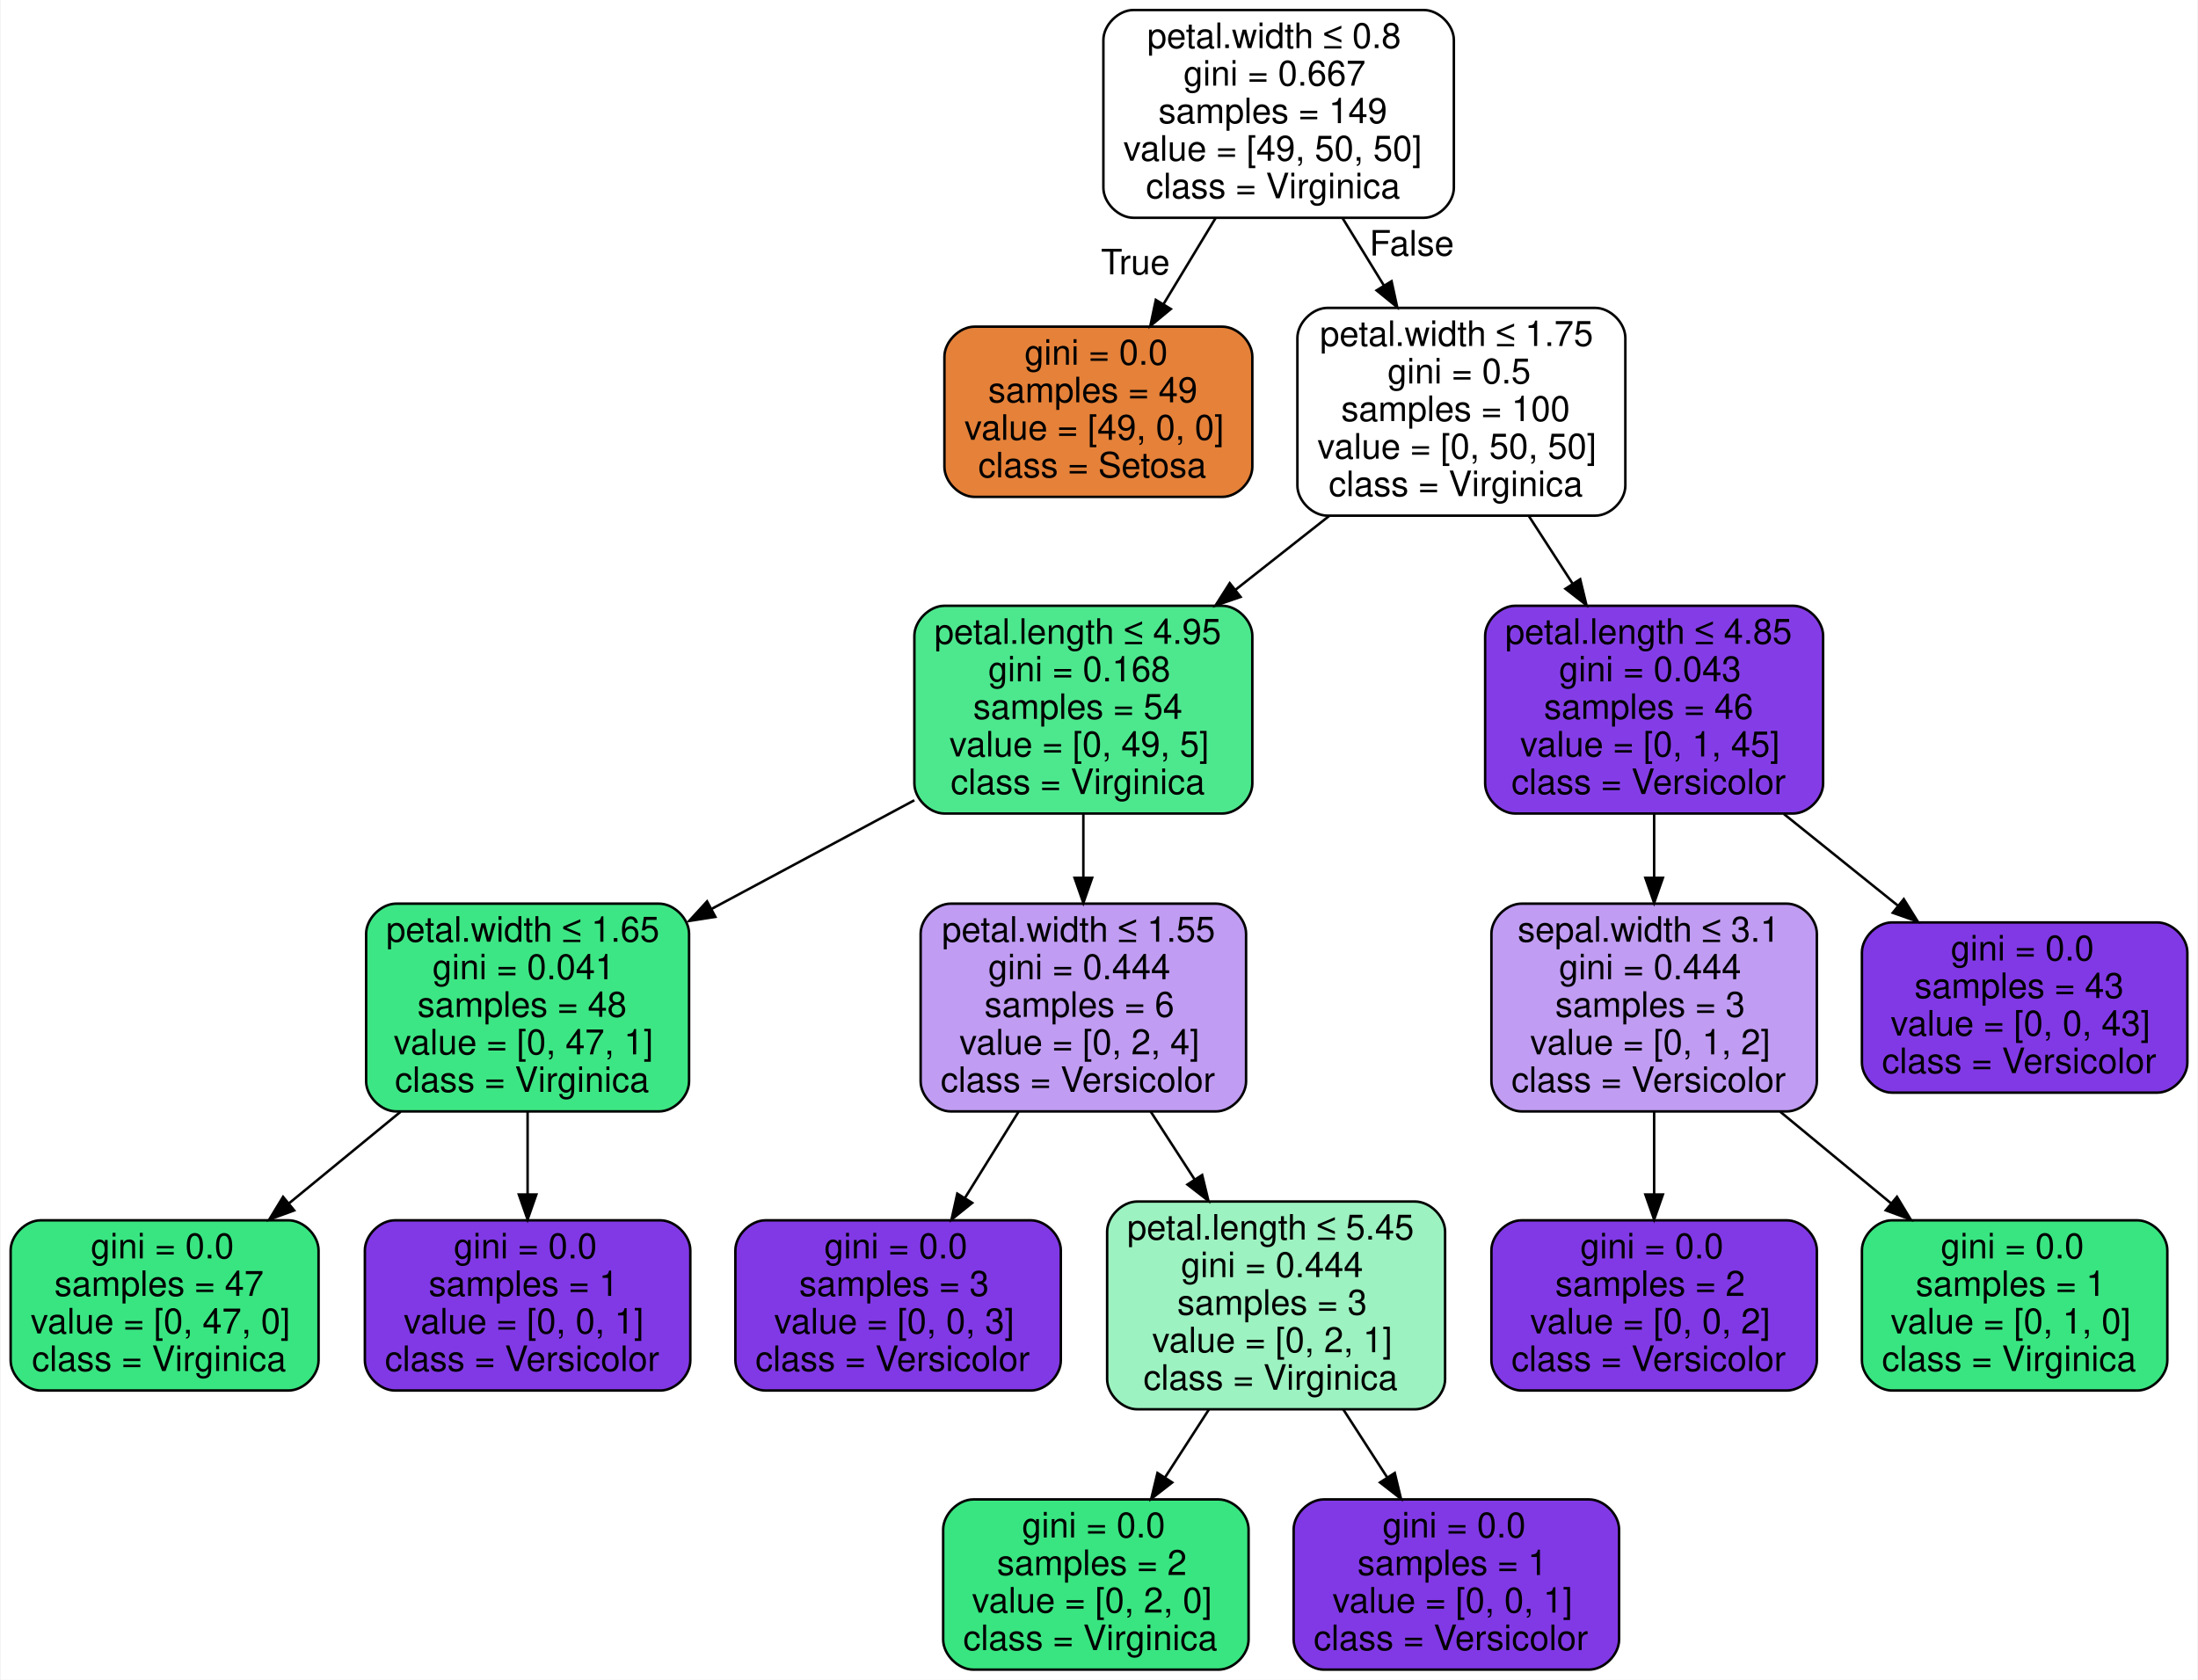
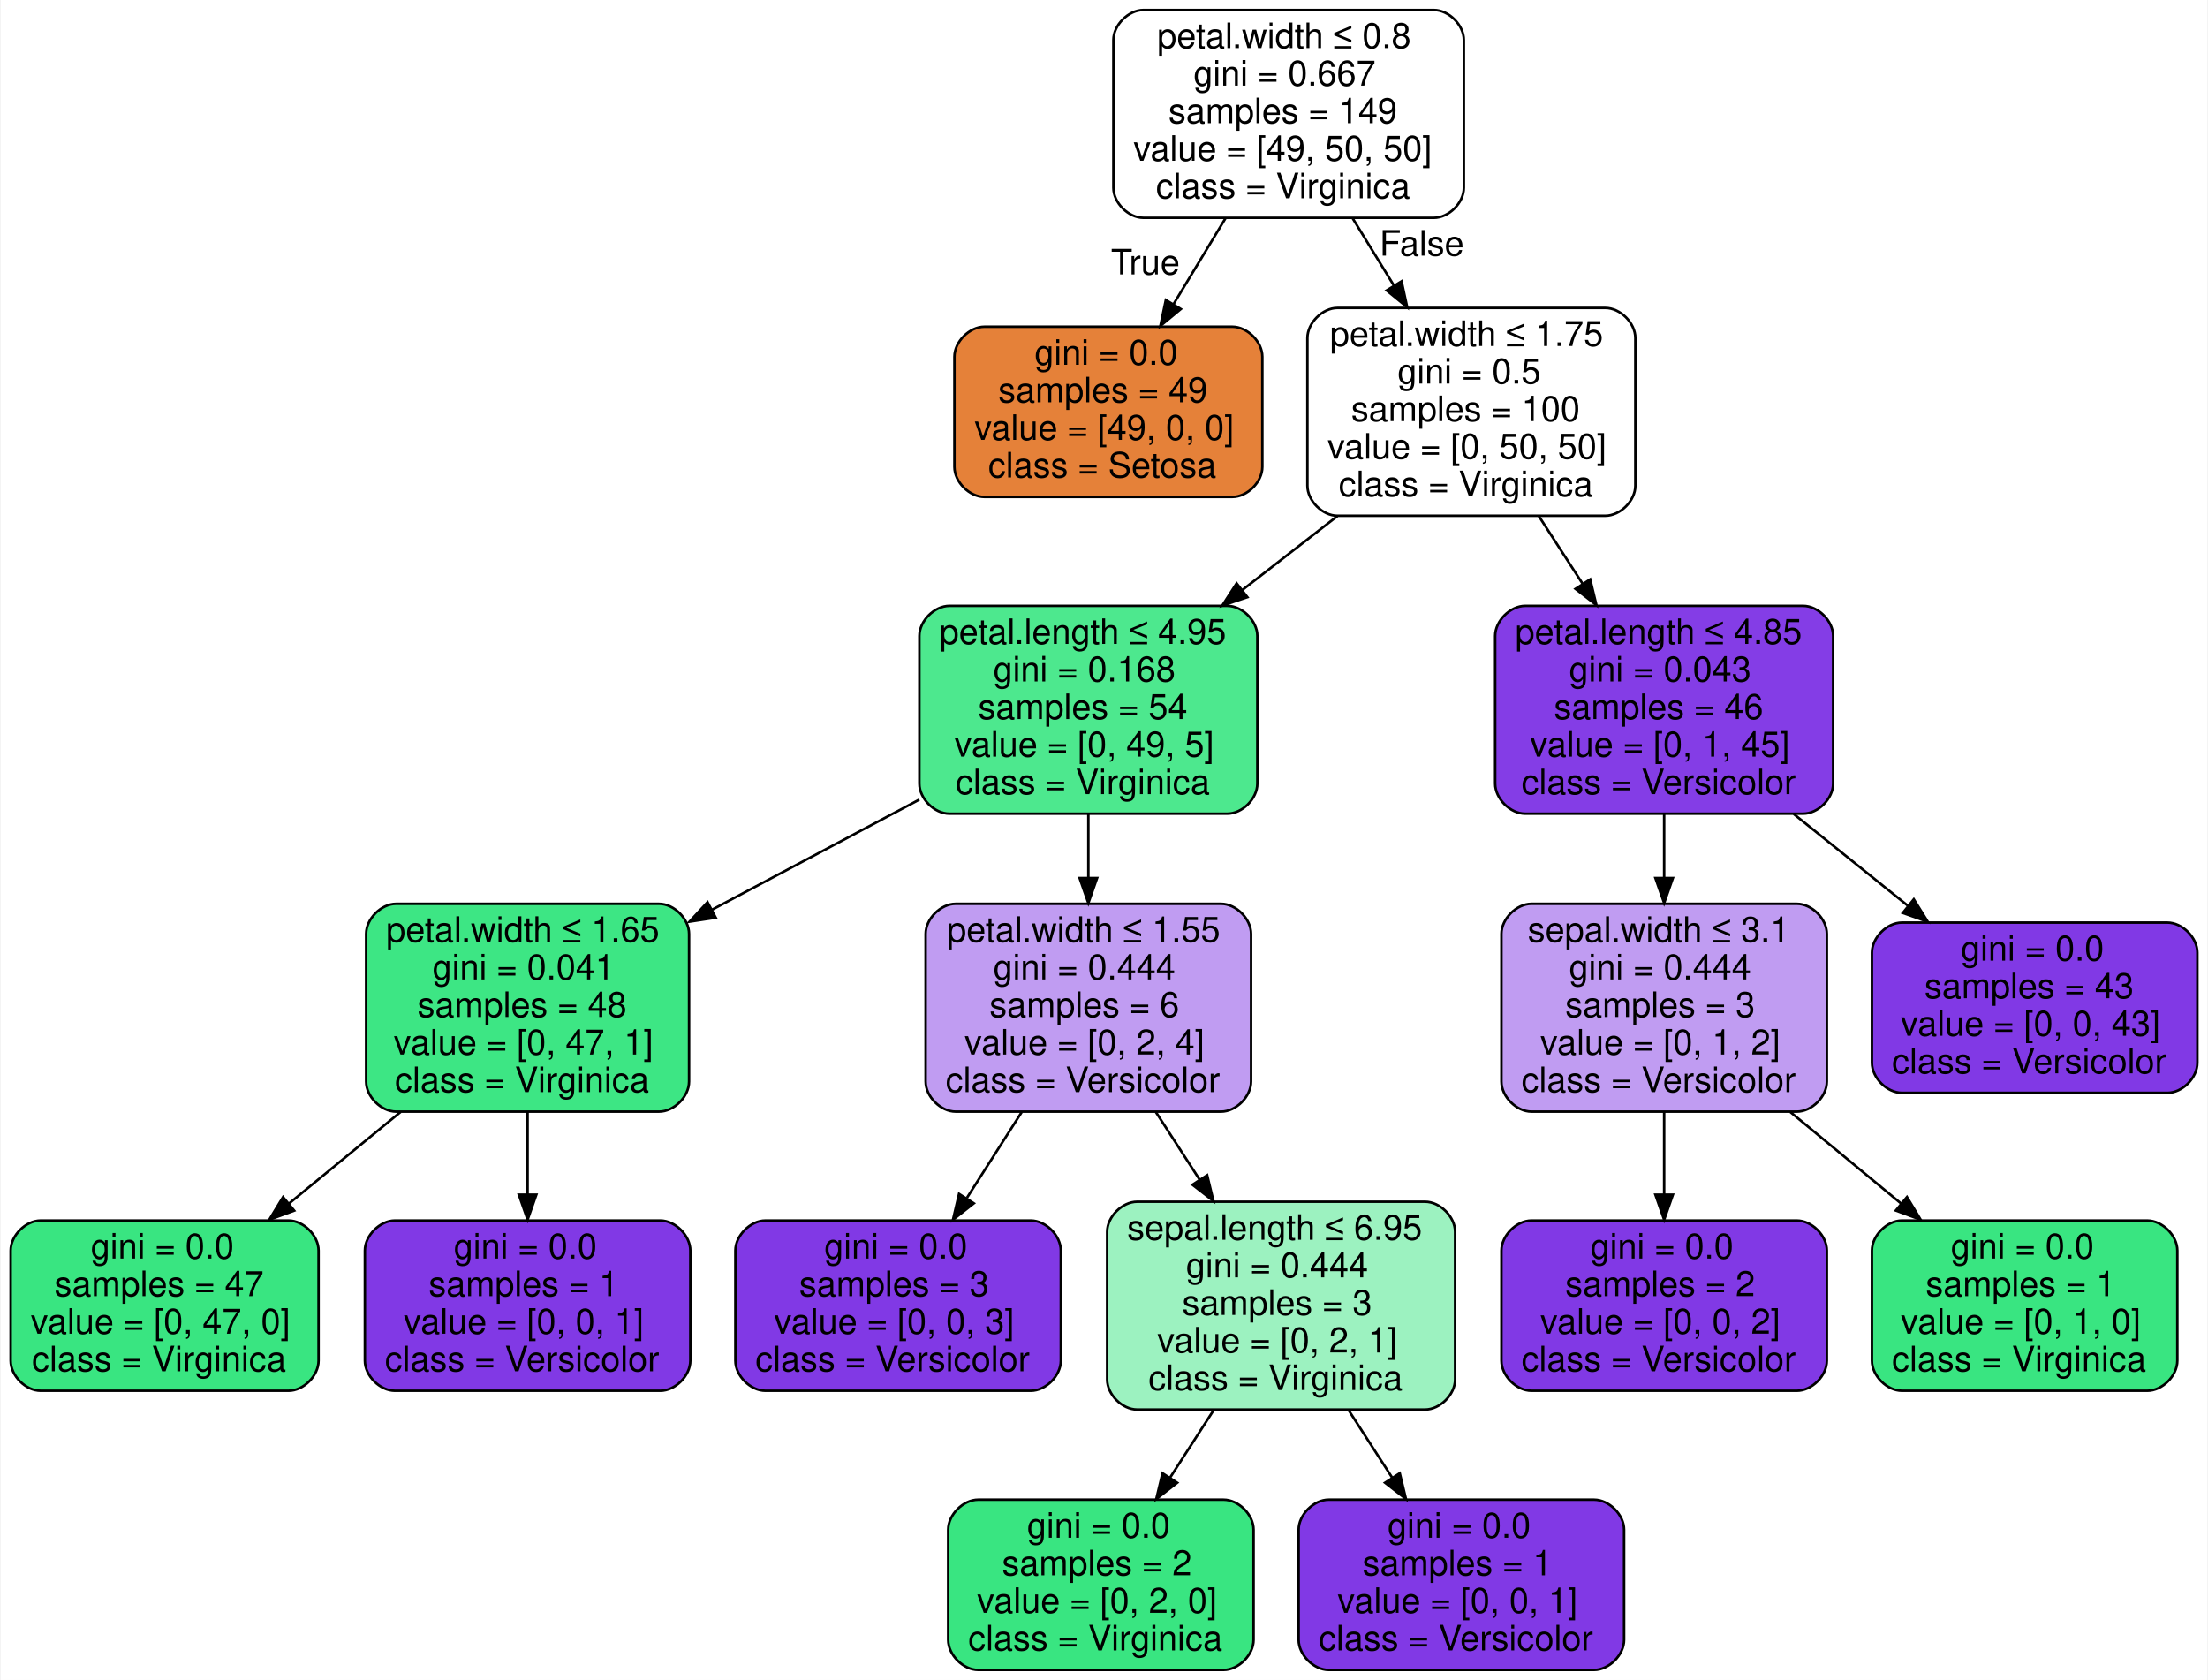
- <svg xmlns="http://www.w3.org/2000/svg" width="878pt" height="671pt" viewBox="0.00 0.00 877.50 671.00">
+ <svg xmlns="http://www.w3.org/2000/svg" width="882pt" height="671pt" viewBox="0.00 0.00 881.50 671.00">
  <g id="graph0" class="graph" transform="scale(1 1) rotate(0) translate(4 667)">
-     <polygon fill="#ffffff" stroke="transparent" points="-4,4 -4,-667 873.5,-667 873.5,4 -4,4" />
+     <polygon fill="#ffffff" stroke="transparent" points="-4,4 -4,-667 877.5,-667 877.5,4 -4,4" />
    <g id="node1" class="node">
-       <path fill="#ffffff" stroke="#000000" d="M564.5,-663C564.5,-663 448.5,-663 448.5,-663 442.5,-663 436.5,-657 436.5,-651 436.5,-651 436.5,-592 436.5,-592 436.5,-586 442.5,-580 448.5,-580 448.5,-580 564.5,-580 564.5,-580 570.5,-580 576.5,-586 576.5,-592 576.5,-592 576.5,-651 576.5,-651 576.5,-657 570.5,-663 564.5,-663" />
-       <text text-anchor="start" x="454" y="-647.8" font-family="Helvetica,sans-Serif" font-size="14.00" fill="#000000">petal.width ≤ 0.8</text>
-       <text text-anchor="start" x="468.5" y="-632.8" font-family="Helvetica,sans-Serif" font-size="14.00" fill="#000000">gini = 0.667</text>
-       <text text-anchor="start" x="458.5" y="-617.8" font-family="Helvetica,sans-Serif" font-size="14.00" fill="#000000">samples = 149</text>
-       <text text-anchor="start" x="444.5" y="-602.8" font-family="Helvetica,sans-Serif" font-size="14.00" fill="#000000">value = [49, 50, 50]</text>
-       <text text-anchor="start" x="453.5" y="-587.8" font-family="Helvetica,sans-Serif" font-size="14.00" fill="#000000">class = Virginica</text>
+       <path fill="#ffffff" stroke="#000000" d="M568.5,-663C568.5,-663 452.5,-663 452.5,-663 446.5,-663 440.5,-657 440.5,-651 440.5,-651 440.5,-592 440.5,-592 440.5,-586 446.5,-580 452.5,-580 452.5,-580 568.5,-580 568.5,-580 574.5,-580 580.5,-586 580.5,-592 580.5,-592 580.5,-651 580.5,-651 580.5,-657 574.5,-663 568.5,-663" />
+       <text text-anchor="start" x="458" y="-647.8" font-family="Helvetica,sans-Serif" font-size="14.00" fill="#000000">petal.width ≤ 0.8</text>
+       <text text-anchor="start" x="472.5" y="-632.8" font-family="Helvetica,sans-Serif" font-size="14.00" fill="#000000">gini = 0.667</text>
+       <text text-anchor="start" x="462.5" y="-617.8" font-family="Helvetica,sans-Serif" font-size="14.00" fill="#000000">samples = 149</text>
+       <text text-anchor="start" x="448.5" y="-602.8" font-family="Helvetica,sans-Serif" font-size="14.00" fill="#000000">value = [49, 50, 50]</text>
+       <text text-anchor="start" x="457.5" y="-587.8" font-family="Helvetica,sans-Serif" font-size="14.00" fill="#000000">class = Virginica</text>
    </g>
    <g id="node2" class="node">
-       <path fill="#e58139" stroke="#000000" d="M484,-536.5C484,-536.5 385,-536.5 385,-536.5 379,-536.5 373,-530.5 373,-524.5 373,-524.5 373,-480.5 373,-480.5 373,-474.5 379,-468.5 385,-468.5 385,-468.5 484,-468.5 484,-468.5 490,-468.5 496,-474.5 496,-480.5 496,-480.5 496,-524.5 496,-524.5 496,-530.5 490,-536.5 484,-536.5" />
-       <text text-anchor="start" x="405" y="-521.3" font-family="Helvetica,sans-Serif" font-size="14.00" fill="#000000">gini = 0.0</text>
-       <text text-anchor="start" x="390.5" y="-506.3" font-family="Helvetica,sans-Serif" font-size="14.00" fill="#000000">samples = 49</text>
-       <text text-anchor="start" x="381" y="-491.3" font-family="Helvetica,sans-Serif" font-size="14.00" fill="#000000">value = [49, 0, 0]</text>
-       <text text-anchor="start" x="386.5" y="-476.3" font-family="Helvetica,sans-Serif" font-size="14.00" fill="#000000">class = Setosa</text>
+       <path fill="#e58139" stroke="#000000" d="M488,-536.5C488,-536.5 389,-536.5 389,-536.5 383,-536.5 377,-530.5 377,-524.5 377,-524.5 377,-480.5 377,-480.5 377,-474.5 383,-468.5 389,-468.5 389,-468.5 488,-468.5 488,-468.5 494,-468.5 500,-474.5 500,-480.5 500,-480.5 500,-524.5 500,-524.5 500,-530.5 494,-536.5 488,-536.5" />
+       <text text-anchor="start" x="409" y="-521.3" font-family="Helvetica,sans-Serif" font-size="14.00" fill="#000000">gini = 0.0</text>
+       <text text-anchor="start" x="394.5" y="-506.3" font-family="Helvetica,sans-Serif" font-size="14.00" fill="#000000">samples = 49</text>
+       <text text-anchor="start" x="385" y="-491.3" font-family="Helvetica,sans-Serif" font-size="14.00" fill="#000000">value = [49, 0, 0]</text>
+       <text text-anchor="start" x="390.5" y="-476.3" font-family="Helvetica,sans-Serif" font-size="14.00" fill="#000000">class = Setosa</text>
    </g>
    <g id="edge1" class="edge">
-       <path fill="none" stroke="#000000" d="M481.318,-579.88C474.598,-568.774 467.324,-556.751 460.559,-545.569" />
-       <polygon fill="#000000" stroke="#000000" points="463.433,-543.559 455.262,-536.815 457.444,-547.183 463.433,-543.559" />
-       <text text-anchor="middle" x="449.288" y="-557.391" font-family="Helvetica,sans-Serif" font-size="14.00" fill="#000000">True</text>
+       <path fill="none" stroke="#000000" d="M485.318,-579.88C478.598,-568.774 471.324,-556.751 464.559,-545.569" />
+       <polygon fill="#000000" stroke="#000000" points="467.433,-543.559 459.262,-536.815 461.444,-547.183 467.433,-543.559" />
+       <text text-anchor="middle" x="453.288" y="-557.391" font-family="Helvetica,sans-Serif" font-size="14.00" fill="#000000">True</text>
    </g>
    <g id="node3" class="node">
-       <path fill="#ffffff" stroke="#000000" d="M633,-544C633,-544 526,-544 526,-544 520,-544 514,-538 514,-532 514,-532 514,-473 514,-473 514,-467 520,-461 526,-461 526,-461 633,-461 633,-461 639,-461 645,-467 645,-473 645,-473 645,-532 645,-532 645,-538 639,-544 633,-544" />
-       <text text-anchor="start" x="523" y="-528.8" font-family="Helvetica,sans-Serif" font-size="14.00" fill="#000000">petal.width ≤ 1.75</text>
-       <text text-anchor="start" x="550" y="-513.8" font-family="Helvetica,sans-Serif" font-size="14.00" fill="#000000">gini = 0.5</text>
-       <text text-anchor="start" x="531.5" y="-498.8" font-family="Helvetica,sans-Serif" font-size="14.00" fill="#000000">samples = 100</text>
-       <text text-anchor="start" x="522" y="-483.8" font-family="Helvetica,sans-Serif" font-size="14.00" fill="#000000">value = [0, 50, 50]</text>
-       <text text-anchor="start" x="526.5" y="-468.8" font-family="Helvetica,sans-Serif" font-size="14.00" fill="#000000">class = Virginica</text>
+       <path fill="#ffffff" stroke="#000000" d="M637,-544C637,-544 530,-544 530,-544 524,-544 518,-538 518,-532 518,-532 518,-473 518,-473 518,-467 524,-461 530,-461 530,-461 637,-461 637,-461 643,-461 649,-467 649,-473 649,-473 649,-532 649,-532 649,-538 643,-544 637,-544" />
+       <text text-anchor="start" x="527" y="-528.8" font-family="Helvetica,sans-Serif" font-size="14.00" fill="#000000">petal.width ≤ 1.75</text>
+       <text text-anchor="start" x="554" y="-513.8" font-family="Helvetica,sans-Serif" font-size="14.00" fill="#000000">gini = 0.5</text>
+       <text text-anchor="start" x="535.5" y="-498.8" font-family="Helvetica,sans-Serif" font-size="14.00" fill="#000000">samples = 100</text>
+       <text text-anchor="start" x="526" y="-483.8" font-family="Helvetica,sans-Serif" font-size="14.00" fill="#000000">value = [0, 50, 50]</text>
+       <text text-anchor="start" x="530.5" y="-468.8" font-family="Helvetica,sans-Serif" font-size="14.00" fill="#000000">class = Virginica</text>
    </g>
    <g id="edge2" class="edge">
-       <path fill="none" stroke="#000000" d="M532.032,-579.88C537.391,-571.143 543.098,-561.84 548.628,-552.825" />
-       <polygon fill="#000000" stroke="#000000" points="551.614,-554.652 553.859,-544.298 545.647,-550.992 551.614,-554.652" />
-       <text text-anchor="middle" x="559.684" y="-564.91" font-family="Helvetica,sans-Serif" font-size="14.00" fill="#000000">False</text>
+       <path fill="none" stroke="#000000" d="M536.032,-579.88C541.391,-571.143 547.098,-561.84 552.628,-552.825" />
+       <polygon fill="#000000" stroke="#000000" points="555.614,-554.652 557.859,-544.298 549.647,-550.992 555.614,-554.652" />
+       <text text-anchor="middle" x="563.684" y="-564.91" font-family="Helvetica,sans-Serif" font-size="14.00" fill="#000000">False</text>
    </g>
    <g id="node4" class="node">
-       <path fill="#4de88e" stroke="#000000" d="M484,-425C484,-425 373,-425 373,-425 367,-425 361,-419 361,-413 361,-413 361,-354 361,-354 361,-348 367,-342 373,-342 373,-342 484,-342 484,-342 490,-342 496,-348 496,-354 496,-354 496,-413 496,-413 496,-419 490,-425 484,-425" />
-       <text text-anchor="start" x="369" y="-409.8" font-family="Helvetica,sans-Serif" font-size="14.00" fill="#000000">petal.length ≤ 4.95</text>
-       <text text-anchor="start" x="390.5" y="-394.8" font-family="Helvetica,sans-Serif" font-size="14.00" fill="#000000">gini = 0.168</text>
-       <text text-anchor="start" x="384.5" y="-379.8" font-family="Helvetica,sans-Serif" font-size="14.00" fill="#000000">samples = 54</text>
-       <text text-anchor="start" x="375" y="-364.8" font-family="Helvetica,sans-Serif" font-size="14.00" fill="#000000">value = [0, 49, 5]</text>
-       <text text-anchor="start" x="375.5" y="-349.8" font-family="Helvetica,sans-Serif" font-size="14.00" fill="#000000">class = Virginica</text>
+       <path fill="#4de88e" stroke="#000000" d="M486,-425C486,-425 375,-425 375,-425 369,-425 363,-419 363,-413 363,-413 363,-354 363,-354 363,-348 369,-342 375,-342 375,-342 486,-342 486,-342 492,-342 498,-348 498,-354 498,-354 498,-413 498,-413 498,-419 492,-425 486,-425" />
+       <text text-anchor="start" x="371" y="-409.8" font-family="Helvetica,sans-Serif" font-size="14.00" fill="#000000">petal.length ≤ 4.95</text>
+       <text text-anchor="start" x="392.5" y="-394.8" font-family="Helvetica,sans-Serif" font-size="14.00" fill="#000000">gini = 0.168</text>
+       <text text-anchor="start" x="386.5" y="-379.8" font-family="Helvetica,sans-Serif" font-size="14.00" fill="#000000">samples = 54</text>
+       <text text-anchor="start" x="377" y="-364.8" font-family="Helvetica,sans-Serif" font-size="14.00" fill="#000000">value = [0, 49, 5]</text>
+       <text text-anchor="start" x="377.5" y="-349.8" font-family="Helvetica,sans-Serif" font-size="14.00" fill="#000000">class = Virginica</text>
    </g>
    <g id="edge3" class="edge">
-       <path fill="none" stroke="#000000" d="M526.688,-460.88C514.618,-451.368 501.696,-441.184 489.321,-431.432" />
-       <polygon fill="#000000" stroke="#000000" points="491.303,-428.538 481.283,-425.097 486.97,-434.036 491.303,-428.538" />
+       <path fill="none" stroke="#000000" d="M529.988,-460.88C517.759,-451.368 504.666,-441.184 492.127,-431.432" />
+       <polygon fill="#000000" stroke="#000000" points="494.024,-428.474 483.982,-425.097 489.726,-433.999 494.024,-428.474" />
    </g>
    <g id="node13" class="node">
-       <path fill="#843de6" stroke="#000000" d="M712,-425C712,-425 601,-425 601,-425 595,-425 589,-419 589,-413 589,-413 589,-354 589,-354 589,-348 595,-342 601,-342 601,-342 712,-342 712,-342 718,-342 724,-348 724,-354 724,-354 724,-413 724,-413 724,-419 718,-425 712,-425" />
-       <text text-anchor="start" x="597" y="-409.8" font-family="Helvetica,sans-Serif" font-size="14.00" fill="#000000">petal.length ≤ 4.85</text>
-       <text text-anchor="start" x="618.5" y="-394.8" font-family="Helvetica,sans-Serif" font-size="14.00" fill="#000000">gini = 0.043</text>
-       <text text-anchor="start" x="612.5" y="-379.8" font-family="Helvetica,sans-Serif" font-size="14.00" fill="#000000">samples = 46</text>
-       <text text-anchor="start" x="603" y="-364.8" font-family="Helvetica,sans-Serif" font-size="14.00" fill="#000000">value = [0, 1, 45]</text>
-       <text text-anchor="start" x="599.5" y="-349.8" font-family="Helvetica,sans-Serif" font-size="14.00" fill="#000000">class = Versicolor</text>
+       <path fill="#843de6" stroke="#000000" d="M716,-425C716,-425 605,-425 605,-425 599,-425 593,-419 593,-413 593,-413 593,-354 593,-354 593,-348 599,-342 605,-342 605,-342 716,-342 716,-342 722,-342 728,-348 728,-354 728,-354 728,-413 728,-413 728,-419 722,-425 716,-425" />
+       <text text-anchor="start" x="601" y="-409.8" font-family="Helvetica,sans-Serif" font-size="14.00" fill="#000000">petal.length ≤ 4.85</text>
+       <text text-anchor="start" x="622.5" y="-394.8" font-family="Helvetica,sans-Serif" font-size="14.00" fill="#000000">gini = 0.043</text>
+       <text text-anchor="start" x="616.5" y="-379.8" font-family="Helvetica,sans-Serif" font-size="14.00" fill="#000000">samples = 46</text>
+       <text text-anchor="start" x="607" y="-364.8" font-family="Helvetica,sans-Serif" font-size="14.00" fill="#000000">value = [0, 1, 45]</text>
+       <text text-anchor="start" x="603.5" y="-349.8" font-family="Helvetica,sans-Serif" font-size="14.00" fill="#000000">class = Versicolor</text>
    </g>
    <g id="edge12" class="edge">
-       <path fill="none" stroke="#000000" d="M606.431,-460.88C612.084,-452.143 618.103,-442.84 623.937,-433.825" />
-       <polygon fill="#000000" stroke="#000000" points="626.96,-435.595 629.454,-425.298 621.083,-431.792 626.96,-435.595" />
+       <path fill="none" stroke="#000000" d="M610.431,-460.88C616.084,-452.143 622.103,-442.84 627.937,-433.825" />
+       <polygon fill="#000000" stroke="#000000" points="630.96,-435.595 633.454,-425.298 625.083,-431.792 630.96,-435.595" />
    </g>
    <g id="node5" class="node">
      <path fill="#3de684" stroke="#000000" d="M259,-306C259,-306 154,-306 154,-306 148,-306 142,-300 142,-294 142,-294 142,-235 142,-235 142,-229 148,-223 154,-223 154,-223 259,-223 259,-223 265,-223 271,-229 271,-235 271,-235 271,-294 271,-294 271,-300 265,-306 259,-306" />
      <text text-anchor="start" x="150" y="-290.8" font-family="Helvetica,sans-Serif" font-size="14.00" fill="#000000">petal.width ≤ 1.65</text>
      <text text-anchor="start" x="168.5" y="-275.8" font-family="Helvetica,sans-Serif" font-size="14.00" fill="#000000">gini = 0.041</text>
      <text text-anchor="start" x="162.5" y="-260.8" font-family="Helvetica,sans-Serif" font-size="14.00" fill="#000000">samples = 48</text>
      <text text-anchor="start" x="153" y="-245.8" font-family="Helvetica,sans-Serif" font-size="14.00" fill="#000000">value = [0, 47, 1]</text>
      <text text-anchor="start" x="153.5" y="-230.8" font-family="Helvetica,sans-Serif" font-size="14.00" fill="#000000">class = Virginica</text>
    </g>
    <g id="edge4" class="edge">
-       <path fill="none" stroke="#000000" d="M360.988,-347.311C335.428,-333.61 306.212,-317.949 280.117,-303.962" />
-       <polygon fill="#000000" stroke="#000000" points="281.496,-300.729 271.029,-299.09 278.188,-306.899 281.496,-300.729" />
+       <path fill="none" stroke="#000000" d="M362.989,-347.635C336.833,-333.739 306.811,-317.79 280.103,-303.602" />
+       <polygon fill="#000000" stroke="#000000" points="281.656,-300.464 271.183,-298.863 278.372,-306.646 281.656,-300.464" />
    </g>
    <g id="node8" class="node">
-       <path fill="#c09cf2" stroke="#000000" d="M481.5,-306C481.5,-306 375.5,-306 375.5,-306 369.5,-306 363.5,-300 363.5,-294 363.5,-294 363.5,-235 363.5,-235 363.5,-229 369.5,-223 375.5,-223 375.5,-223 481.5,-223 481.5,-223 487.5,-223 493.5,-229 493.5,-235 493.5,-235 493.5,-294 493.5,-294 493.5,-300 487.5,-306 481.5,-306" />
-       <text text-anchor="start" x="372" y="-290.8" font-family="Helvetica,sans-Serif" font-size="14.00" fill="#000000">petal.width ≤ 1.55</text>
-       <text text-anchor="start" x="390.5" y="-275.8" font-family="Helvetica,sans-Serif" font-size="14.00" fill="#000000">gini = 0.444</text>
-       <text text-anchor="start" x="389" y="-260.8" font-family="Helvetica,sans-Serif" font-size="14.00" fill="#000000">samples = 6</text>
-       <text text-anchor="start" x="379" y="-245.8" font-family="Helvetica,sans-Serif" font-size="14.00" fill="#000000">value = [0, 2, 4]</text>
-       <text text-anchor="start" x="371.5" y="-230.8" font-family="Helvetica,sans-Serif" font-size="14.00" fill="#000000">class = Versicolor</text>
+       <path fill="#c09cf2" stroke="#000000" d="M483.5,-306C483.5,-306 377.5,-306 377.5,-306 371.5,-306 365.5,-300 365.5,-294 365.5,-294 365.5,-235 365.5,-235 365.5,-229 371.5,-223 377.5,-223 377.5,-223 483.5,-223 483.5,-223 489.5,-223 495.5,-229 495.5,-235 495.5,-235 495.5,-294 495.5,-294 495.5,-300 489.5,-306 483.5,-306" />
+       <text text-anchor="start" x="374" y="-290.8" font-family="Helvetica,sans-Serif" font-size="14.00" fill="#000000">petal.width ≤ 1.55</text>
+       <text text-anchor="start" x="392.5" y="-275.8" font-family="Helvetica,sans-Serif" font-size="14.00" fill="#000000">gini = 0.444</text>
+       <text text-anchor="start" x="391" y="-260.8" font-family="Helvetica,sans-Serif" font-size="14.00" fill="#000000">samples = 6</text>
+       <text text-anchor="start" x="381" y="-245.8" font-family="Helvetica,sans-Serif" font-size="14.00" fill="#000000">value = [0, 2, 4]</text>
+       <text text-anchor="start" x="373.5" y="-230.8" font-family="Helvetica,sans-Serif" font-size="14.00" fill="#000000">class = Versicolor</text>
    </g>
    <g id="edge7" class="edge">
-       <path fill="none" stroke="#000000" d="M428.5,-341.88C428.5,-333.684 428.5,-324.989 428.5,-316.501" />
-       <polygon fill="#000000" stroke="#000000" points="432,-316.298 428.5,-306.298 425,-316.298 432,-316.298" />
+       <path fill="none" stroke="#000000" d="M430.5,-341.88C430.5,-333.684 430.5,-324.989 430.5,-316.501" />
+       <polygon fill="#000000" stroke="#000000" points="434,-316.298 430.5,-306.298 427,-316.298 434,-316.298" />
    </g>
    <g id="node6" class="node">
      <path fill="#39e581" stroke="#000000" d="M111,-179.5C111,-179.5 12,-179.5 12,-179.5 6,-179.5 0,-173.5 0,-167.5 0,-167.5 0,-123.5 0,-123.5 0,-117.5 6,-111.5 12,-111.5 12,-111.5 111,-111.5 111,-111.5 117,-111.5 123,-117.5 123,-123.5 123,-123.5 123,-167.5 123,-167.5 123,-173.5 117,-179.5 111,-179.5" />
      <text text-anchor="start" x="32" y="-164.3" font-family="Helvetica,sans-Serif" font-size="14.00" fill="#000000">gini = 0.0</text>
      <text text-anchor="start" x="17.5" y="-149.3" font-family="Helvetica,sans-Serif" font-size="14.00" fill="#000000">samples = 47</text>
      <text text-anchor="start" x="8" y="-134.3" font-family="Helvetica,sans-Serif" font-size="14.00" fill="#000000">value = [0, 47, 0]</text>
      <text text-anchor="start" x="8.5" y="-119.3" font-family="Helvetica,sans-Serif" font-size="14.00" fill="#000000">class = Virginica</text>
    </g>
    <g id="edge5" class="edge">
      <path fill="none" stroke="#000000" d="M155.786,-222.88C141.316,-211.004 125.569,-198.08 111.162,-186.257" />
      <polygon fill="#000000" stroke="#000000" points="113.263,-183.453 103.312,-179.815 108.822,-188.864 113.263,-183.453" />
    </g>
    <g id="node7" class="node">
      <path fill="#8139e5" stroke="#000000" d="M259.5,-179.5C259.5,-179.5 153.5,-179.5 153.5,-179.5 147.5,-179.5 141.5,-173.5 141.5,-167.5 141.5,-167.5 141.5,-123.5 141.5,-123.5 141.5,-117.5 147.5,-111.5 153.5,-111.5 153.5,-111.5 259.5,-111.5 259.5,-111.5 265.5,-111.5 271.5,-117.5 271.5,-123.5 271.5,-123.5 271.5,-167.5 271.5,-167.5 271.5,-173.5 265.5,-179.5 259.5,-179.5" />
      <text text-anchor="start" x="177" y="-164.3" font-family="Helvetica,sans-Serif" font-size="14.00" fill="#000000">gini = 0.0</text>
      <text text-anchor="start" x="167" y="-149.3" font-family="Helvetica,sans-Serif" font-size="14.00" fill="#000000">samples = 1</text>
      <text text-anchor="start" x="157" y="-134.3" font-family="Helvetica,sans-Serif" font-size="14.00" fill="#000000">value = [0, 0, 1]</text>
      <text text-anchor="start" x="149.5" y="-119.3" font-family="Helvetica,sans-Serif" font-size="14.00" fill="#000000">class = Versicolor</text>
    </g>
    <g id="edge6" class="edge">
      <path fill="none" stroke="#000000" d="M206.5,-222.88C206.5,-212.213 206.5,-200.702 206.5,-189.901" />
      <polygon fill="#000000" stroke="#000000" points="210,-189.815 206.5,-179.815 203,-189.815 210,-189.815" />
    </g>
    <g id="node9" class="node">
      <path fill="#8139e5" stroke="#000000" d="M407.5,-179.5C407.5,-179.5 301.5,-179.5 301.5,-179.5 295.5,-179.5 289.5,-173.5 289.5,-167.5 289.5,-167.5 289.5,-123.5 289.5,-123.5 289.5,-117.5 295.5,-111.5 301.5,-111.5 301.5,-111.5 407.5,-111.5 407.5,-111.5 413.5,-111.5 419.5,-117.5 419.5,-123.5 419.5,-123.5 419.5,-167.5 419.5,-167.5 419.5,-173.5 413.5,-179.5 407.5,-179.5" />
      <text text-anchor="start" x="325" y="-164.3" font-family="Helvetica,sans-Serif" font-size="14.00" fill="#000000">gini = 0.0</text>
      <text text-anchor="start" x="315" y="-149.3" font-family="Helvetica,sans-Serif" font-size="14.00" fill="#000000">samples = 3</text>
      <text text-anchor="start" x="305" y="-134.3" font-family="Helvetica,sans-Serif" font-size="14.00" fill="#000000">value = [0, 0, 3]</text>
      <text text-anchor="start" x="297.5" y="-119.3" font-family="Helvetica,sans-Serif" font-size="14.00" fill="#000000">class = Versicolor</text>
    </g>
    <g id="edge8" class="edge">
-       <path fill="none" stroke="#000000" d="M402.618,-222.88C395.712,-211.774 388.236,-199.751 381.283,-188.569" />
-       <polygon fill="#000000" stroke="#000000" points="384.092,-186.459 375.839,-179.815 378.147,-190.155 384.092,-186.459" />
+       <path fill="none" stroke="#000000" d="M403.919,-222.88C396.826,-211.774 389.148,-199.751 382.006,-188.569" />
+       <polygon fill="#000000" stroke="#000000" points="384.748,-186.359 376.415,-179.815 378.848,-190.127 384.748,-186.359" />
    </g>
    <g id="node10" class="node">
-       <path fill="#9cf2c0" stroke="#000000" d="M561,-187C561,-187 450,-187 450,-187 444,-187 438,-181 438,-175 438,-175 438,-116 438,-116 438,-110 444,-104 450,-104 450,-104 561,-104 561,-104 567,-104 573,-110 573,-116 573,-116 573,-175 573,-175 573,-181 567,-187 561,-187" />
-       <text text-anchor="start" x="446" y="-171.8" font-family="Helvetica,sans-Serif" font-size="14.00" fill="#000000">petal.length ≤ 5.45</text>
-       <text text-anchor="start" x="467.5" y="-156.8" font-family="Helvetica,sans-Serif" font-size="14.00" fill="#000000">gini = 0.444</text>
-       <text text-anchor="start" x="466" y="-141.8" font-family="Helvetica,sans-Serif" font-size="14.00" fill="#000000">samples = 3</text>
-       <text text-anchor="start" x="456" y="-126.8" font-family="Helvetica,sans-Serif" font-size="14.00" fill="#000000">value = [0, 2, 1]</text>
-       <text text-anchor="start" x="452.5" y="-111.8" font-family="Helvetica,sans-Serif" font-size="14.00" fill="#000000">class = Virginica</text>
+       <path fill="#9cf2c0" stroke="#000000" d="M565,-187C565,-187 450,-187 450,-187 444,-187 438,-181 438,-175 438,-175 438,-116 438,-116 438,-110 444,-104 450,-104 450,-104 565,-104 565,-104 571,-104 577,-110 577,-116 577,-116 577,-175 577,-175 577,-181 571,-187 565,-187" />
+       <text text-anchor="start" x="446" y="-171.8" font-family="Helvetica,sans-Serif" font-size="14.00" fill="#000000">sepal.length ≤ 6.95</text>
+       <text text-anchor="start" x="469.5" y="-156.8" font-family="Helvetica,sans-Serif" font-size="14.00" fill="#000000">gini = 0.444</text>
+       <text text-anchor="start" x="468" y="-141.8" font-family="Helvetica,sans-Serif" font-size="14.00" fill="#000000">samples = 3</text>
+       <text text-anchor="start" x="458" y="-126.8" font-family="Helvetica,sans-Serif" font-size="14.00" fill="#000000">value = [0, 2, 1]</text>
+       <text text-anchor="start" x="454.5" y="-111.8" font-family="Helvetica,sans-Serif" font-size="14.00" fill="#000000">class = Virginica</text>
    </g>
    <g id="edge9" class="edge">
-       <path fill="none" stroke="#000000" d="M455.431,-222.88C461.084,-214.143 467.103,-204.84 472.937,-195.825" />
-       <polygon fill="#000000" stroke="#000000" points="475.96,-197.595 478.454,-187.298 470.083,-193.792 475.96,-197.595" />
+       <path fill="none" stroke="#000000" d="M457.431,-222.88C463.084,-214.143 469.103,-204.84 474.937,-195.825" />
+       <polygon fill="#000000" stroke="#000000" points="477.96,-197.595 480.454,-187.298 472.083,-193.792 477.96,-197.595" />
    </g>
    <g id="node11" class="node">
-       <path fill="#39e581" stroke="#000000" d="M482.5,-68C482.5,-68 384.5,-68 384.5,-68 378.5,-68 372.5,-62 372.5,-56 372.5,-56 372.5,-12 372.5,-12 372.5,-6 378.5,0 384.5,0 384.5,0 482.5,0 482.5,0 488.5,0 494.5,-6 494.5,-12 494.5,-12 494.5,-56 494.5,-56 494.5,-62 488.5,-68 482.5,-68" />
-       <text text-anchor="start" x="404" y="-52.8" font-family="Helvetica,sans-Serif" font-size="14.00" fill="#000000">gini = 0.0</text>
-       <text text-anchor="start" x="394" y="-37.8" font-family="Helvetica,sans-Serif" font-size="14.00" fill="#000000">samples = 2</text>
-       <text text-anchor="start" x="384" y="-22.8" font-family="Helvetica,sans-Serif" font-size="14.00" fill="#000000">value = [0, 2, 0]</text>
-       <text text-anchor="start" x="380.5" y="-7.8" font-family="Helvetica,sans-Serif" font-size="14.00" fill="#000000">class = Virginica</text>
+       <path fill="#39e581" stroke="#000000" d="M484.5,-68C484.5,-68 386.5,-68 386.5,-68 380.5,-68 374.5,-62 374.5,-56 374.5,-56 374.5,-12 374.5,-12 374.5,-6 380.5,0 386.5,0 386.5,0 484.5,0 484.5,0 490.5,0 496.5,-6 496.5,-12 496.5,-12 496.5,-56 496.5,-56 496.5,-62 490.5,-68 484.5,-68" />
+       <text text-anchor="start" x="406" y="-52.8" font-family="Helvetica,sans-Serif" font-size="14.00" fill="#000000">gini = 0.0</text>
+       <text text-anchor="start" x="396" y="-37.8" font-family="Helvetica,sans-Serif" font-size="14.00" fill="#000000">samples = 2</text>
+       <text text-anchor="start" x="386" y="-22.8" font-family="Helvetica,sans-Serif" font-size="14.00" fill="#000000">value = [0, 2, 0]</text>
+       <text text-anchor="start" x="382.5" y="-7.8" font-family="Helvetica,sans-Serif" font-size="14.00" fill="#000000">class = Virginica</text>
    </g>
    <g id="edge10" class="edge">
-       <path fill="none" stroke="#000000" d="M478.69,-103.981C472.933,-95.067 466.84,-85.631 461.056,-76.673" />
-       <polygon fill="#000000" stroke="#000000" points="463.99,-74.766 455.625,-68.264 458.11,-78.563 463.99,-74.766" />
+       <path fill="none" stroke="#000000" d="M480.69,-103.981C474.933,-95.067 468.84,-85.631 463.056,-76.673" />
+       <polygon fill="#000000" stroke="#000000" points="465.99,-74.766 457.625,-68.264 460.11,-78.563 465.99,-74.766" />
    </g>
    <g id="node12" class="node">
-       <path fill="#8139e5" stroke="#000000" d="M630.5,-68C630.5,-68 524.5,-68 524.5,-68 518.5,-68 512.5,-62 512.5,-56 512.5,-56 512.5,-12 512.5,-12 512.5,-6 518.5,0 524.5,0 524.5,0 630.5,0 630.5,0 636.5,0 642.5,-6 642.5,-12 642.5,-12 642.5,-56 642.5,-56 642.5,-62 636.5,-68 630.5,-68" />
-       <text text-anchor="start" x="548" y="-52.8" font-family="Helvetica,sans-Serif" font-size="14.00" fill="#000000">gini = 0.0</text>
-       <text text-anchor="start" x="538" y="-37.8" font-family="Helvetica,sans-Serif" font-size="14.00" fill="#000000">samples = 1</text>
-       <text text-anchor="start" x="528" y="-22.8" font-family="Helvetica,sans-Serif" font-size="14.00" fill="#000000">value = [0, 0, 1]</text>
-       <text text-anchor="start" x="520.5" y="-7.8" font-family="Helvetica,sans-Serif" font-size="14.00" fill="#000000">class = Versicolor</text>
+       <path fill="#8139e5" stroke="#000000" d="M632.5,-68C632.5,-68 526.5,-68 526.5,-68 520.5,-68 514.5,-62 514.5,-56 514.5,-56 514.5,-12 514.5,-12 514.5,-6 520.5,0 526.5,0 526.5,0 632.5,0 632.5,0 638.5,0 644.5,-6 644.5,-12 644.5,-12 644.5,-56 644.5,-56 644.5,-62 638.5,-68 632.5,-68" />
+       <text text-anchor="start" x="550" y="-52.8" font-family="Helvetica,sans-Serif" font-size="14.00" fill="#000000">gini = 0.0</text>
+       <text text-anchor="start" x="540" y="-37.8" font-family="Helvetica,sans-Serif" font-size="14.00" fill="#000000">samples = 1</text>
+       <text text-anchor="start" x="530" y="-22.8" font-family="Helvetica,sans-Serif" font-size="14.00" fill="#000000">value = [0, 0, 1]</text>
+       <text text-anchor="start" x="522.5" y="-7.8" font-family="Helvetica,sans-Serif" font-size="14.00" fill="#000000">class = Versicolor</text>
    </g>
    <g id="edge11" class="edge">
-       <path fill="none" stroke="#000000" d="M532.31,-103.981C538.067,-95.067 544.16,-85.631 549.944,-76.673" />
-       <polygon fill="#000000" stroke="#000000" points="552.89,-78.563 555.375,-68.264 547.01,-74.766 552.89,-78.563" />
+       <path fill="none" stroke="#000000" d="M534.31,-103.981C540.067,-95.067 546.16,-85.631 551.944,-76.673" />
+       <polygon fill="#000000" stroke="#000000" points="554.89,-78.563 557.375,-68.264 549.01,-74.766 554.89,-78.563" />
    </g>
    <g id="node14" class="node">
-       <path fill="#c09cf2" stroke="#000000" d="M709.5,-306C709.5,-306 603.5,-306 603.5,-306 597.5,-306 591.5,-300 591.5,-294 591.5,-294 591.5,-235 591.5,-235 591.5,-229 597.5,-223 603.5,-223 603.5,-223 709.5,-223 709.5,-223 715.5,-223 721.5,-229 721.5,-235 721.5,-235 721.5,-294 721.5,-294 721.5,-300 715.5,-306 709.5,-306" />
-       <text text-anchor="start" x="602" y="-290.8" font-family="Helvetica,sans-Serif" font-size="14.00" fill="#000000">sepal.width ≤ 3.1</text>
-       <text text-anchor="start" x="618.5" y="-275.8" font-family="Helvetica,sans-Serif" font-size="14.00" fill="#000000">gini = 0.444</text>
-       <text text-anchor="start" x="617" y="-260.8" font-family="Helvetica,sans-Serif" font-size="14.00" fill="#000000">samples = 3</text>
-       <text text-anchor="start" x="607" y="-245.8" font-family="Helvetica,sans-Serif" font-size="14.00" fill="#000000">value = [0, 1, 2]</text>
-       <text text-anchor="start" x="599.5" y="-230.8" font-family="Helvetica,sans-Serif" font-size="14.00" fill="#000000">class = Versicolor</text>
+       <path fill="#c09cf2" stroke="#000000" d="M713.5,-306C713.5,-306 607.5,-306 607.5,-306 601.5,-306 595.5,-300 595.5,-294 595.5,-294 595.5,-235 595.5,-235 595.5,-229 601.5,-223 607.5,-223 607.5,-223 713.5,-223 713.5,-223 719.5,-223 725.5,-229 725.5,-235 725.5,-235 725.5,-294 725.5,-294 725.5,-300 719.5,-306 713.5,-306" />
+       <text text-anchor="start" x="606" y="-290.8" font-family="Helvetica,sans-Serif" font-size="14.00" fill="#000000">sepal.width ≤ 3.1</text>
+       <text text-anchor="start" x="622.5" y="-275.8" font-family="Helvetica,sans-Serif" font-size="14.00" fill="#000000">gini = 0.444</text>
+       <text text-anchor="start" x="621" y="-260.8" font-family="Helvetica,sans-Serif" font-size="14.00" fill="#000000">samples = 3</text>
+       <text text-anchor="start" x="611" y="-245.8" font-family="Helvetica,sans-Serif" font-size="14.00" fill="#000000">value = [0, 1, 2]</text>
+       <text text-anchor="start" x="603.5" y="-230.8" font-family="Helvetica,sans-Serif" font-size="14.00" fill="#000000">class = Versicolor</text>
    </g>
    <g id="edge13" class="edge">
-       <path fill="none" stroke="#000000" d="M656.5,-341.88C656.5,-333.684 656.5,-324.989 656.5,-316.501" />
-       <polygon fill="#000000" stroke="#000000" points="660,-316.298 656.5,-306.298 653,-316.298 660,-316.298" />
+       <path fill="none" stroke="#000000" d="M660.5,-341.88C660.5,-333.684 660.5,-324.989 660.5,-316.501" />
+       <polygon fill="#000000" stroke="#000000" points="664,-316.298 660.5,-306.298 657,-316.298 664,-316.298" />
    </g>
    <g id="node17" class="node">
-       <path fill="#8139e5" stroke="#000000" d="M857.5,-298.5C857.5,-298.5 751.5,-298.5 751.5,-298.5 745.5,-298.5 739.5,-292.5 739.5,-286.5 739.5,-286.5 739.5,-242.5 739.5,-242.5 739.5,-236.5 745.5,-230.5 751.5,-230.5 751.5,-230.5 857.5,-230.5 857.5,-230.5 863.5,-230.5 869.5,-236.5 869.5,-242.5 869.5,-242.5 869.5,-286.5 869.5,-286.5 869.5,-292.5 863.5,-298.5 857.5,-298.5" />
-       <text text-anchor="start" x="775" y="-283.3" font-family="Helvetica,sans-Serif" font-size="14.00" fill="#000000">gini = 0.0</text>
-       <text text-anchor="start" x="760.5" y="-268.3" font-family="Helvetica,sans-Serif" font-size="14.00" fill="#000000">samples = 43</text>
-       <text text-anchor="start" x="751" y="-253.3" font-family="Helvetica,sans-Serif" font-size="14.00" fill="#000000">value = [0, 0, 43]</text>
-       <text text-anchor="start" x="747.5" y="-238.3" font-family="Helvetica,sans-Serif" font-size="14.00" fill="#000000">class = Versicolor</text>
+       <path fill="#8139e5" stroke="#000000" d="M861.5,-298.5C861.5,-298.5 755.5,-298.5 755.5,-298.5 749.5,-298.5 743.5,-292.5 743.5,-286.5 743.5,-286.5 743.5,-242.5 743.5,-242.5 743.5,-236.5 749.5,-230.5 755.5,-230.5 755.5,-230.5 861.5,-230.5 861.5,-230.5 867.5,-230.5 873.5,-236.5 873.5,-242.5 873.5,-242.5 873.5,-286.5 873.5,-286.5 873.5,-292.5 867.5,-298.5 861.5,-298.5" />
+       <text text-anchor="start" x="779" y="-283.3" font-family="Helvetica,sans-Serif" font-size="14.00" fill="#000000">gini = 0.0</text>
+       <text text-anchor="start" x="764.5" y="-268.3" font-family="Helvetica,sans-Serif" font-size="14.00" fill="#000000">samples = 43</text>
+       <text text-anchor="start" x="755" y="-253.3" font-family="Helvetica,sans-Serif" font-size="14.00" fill="#000000">value = [0, 0, 43]</text>
+       <text text-anchor="start" x="751.5" y="-238.3" font-family="Helvetica,sans-Serif" font-size="14.00" fill="#000000">class = Versicolor</text>
    </g>
    <g id="edge16" class="edge">
-       <path fill="none" stroke="#000000" d="M708.263,-341.88C723.033,-330.004 739.106,-317.08 753.811,-305.257" />
-       <polygon fill="#000000" stroke="#000000" points="756.222,-307.809 761.823,-298.815 751.836,-302.353 756.222,-307.809" />
+       <path fill="none" stroke="#000000" d="M712.263,-341.88C727.033,-330.004 743.106,-317.08 757.811,-305.257" />
+       <polygon fill="#000000" stroke="#000000" points="760.222,-307.809 765.823,-298.815 755.836,-302.353 760.222,-307.809" />
    </g>
    <g id="node15" class="node">
-       <path fill="#8139e5" stroke="#000000" d="M709.5,-179.5C709.5,-179.5 603.5,-179.5 603.5,-179.5 597.5,-179.5 591.5,-173.5 591.5,-167.5 591.5,-167.5 591.5,-123.5 591.5,-123.5 591.5,-117.5 597.5,-111.5 603.5,-111.5 603.5,-111.5 709.5,-111.5 709.5,-111.5 715.5,-111.5 721.5,-117.5 721.5,-123.5 721.5,-123.5 721.5,-167.5 721.5,-167.5 721.5,-173.5 715.5,-179.5 709.5,-179.5" />
-       <text text-anchor="start" x="627" y="-164.3" font-family="Helvetica,sans-Serif" font-size="14.00" fill="#000000">gini = 0.0</text>
-       <text text-anchor="start" x="617" y="-149.3" font-family="Helvetica,sans-Serif" font-size="14.00" fill="#000000">samples = 2</text>
-       <text text-anchor="start" x="607" y="-134.3" font-family="Helvetica,sans-Serif" font-size="14.00" fill="#000000">value = [0, 0, 2]</text>
-       <text text-anchor="start" x="599.5" y="-119.3" font-family="Helvetica,sans-Serif" font-size="14.00" fill="#000000">class = Versicolor</text>
+       <path fill="#8139e5" stroke="#000000" d="M713.5,-179.5C713.5,-179.5 607.5,-179.5 607.5,-179.5 601.5,-179.5 595.5,-173.5 595.5,-167.5 595.5,-167.5 595.5,-123.5 595.5,-123.5 595.5,-117.5 601.5,-111.5 607.5,-111.5 607.5,-111.5 713.5,-111.5 713.5,-111.5 719.5,-111.5 725.5,-117.5 725.5,-123.5 725.5,-123.5 725.5,-167.5 725.5,-167.5 725.5,-173.5 719.5,-179.5 713.5,-179.5" />
+       <text text-anchor="start" x="631" y="-164.3" font-family="Helvetica,sans-Serif" font-size="14.00" fill="#000000">gini = 0.0</text>
+       <text text-anchor="start" x="621" y="-149.3" font-family="Helvetica,sans-Serif" font-size="14.00" fill="#000000">samples = 2</text>
+       <text text-anchor="start" x="611" y="-134.3" font-family="Helvetica,sans-Serif" font-size="14.00" fill="#000000">value = [0, 0, 2]</text>
+       <text text-anchor="start" x="603.5" y="-119.3" font-family="Helvetica,sans-Serif" font-size="14.00" fill="#000000">class = Versicolor</text>
    </g>
    <g id="edge14" class="edge">
-       <path fill="none" stroke="#000000" d="M656.5,-222.88C656.5,-212.213 656.5,-200.702 656.5,-189.901" />
-       <polygon fill="#000000" stroke="#000000" points="660,-189.815 656.5,-179.815 653,-189.815 660,-189.815" />
+       <path fill="none" stroke="#000000" d="M660.5,-222.88C660.5,-212.213 660.5,-200.702 660.5,-189.901" />
+       <polygon fill="#000000" stroke="#000000" points="664,-189.815 660.5,-179.815 657,-189.815 664,-189.815" />
    </g>
    <g id="node16" class="node">
-       <path fill="#39e581" stroke="#000000" d="M849.5,-179.5C849.5,-179.5 751.5,-179.5 751.5,-179.5 745.5,-179.5 739.5,-173.5 739.5,-167.5 739.5,-167.5 739.5,-123.5 739.5,-123.5 739.5,-117.5 745.5,-111.5 751.5,-111.5 751.5,-111.5 849.5,-111.5 849.5,-111.5 855.5,-111.5 861.5,-117.5 861.5,-123.5 861.5,-123.5 861.5,-167.5 861.5,-167.5 861.5,-173.5 855.5,-179.5 849.5,-179.5" />
-       <text text-anchor="start" x="771" y="-164.3" font-family="Helvetica,sans-Serif" font-size="14.00" fill="#000000">gini = 0.0</text>
-       <text text-anchor="start" x="761" y="-149.3" font-family="Helvetica,sans-Serif" font-size="14.00" fill="#000000">samples = 1</text>
-       <text text-anchor="start" x="751" y="-134.3" font-family="Helvetica,sans-Serif" font-size="14.00" fill="#000000">value = [0, 1, 0]</text>
-       <text text-anchor="start" x="747.5" y="-119.3" font-family="Helvetica,sans-Serif" font-size="14.00" fill="#000000">class = Virginica</text>
+       <path fill="#39e581" stroke="#000000" d="M853.5,-179.5C853.5,-179.5 755.5,-179.5 755.5,-179.5 749.5,-179.5 743.5,-173.5 743.5,-167.5 743.5,-167.5 743.5,-123.5 743.5,-123.5 743.5,-117.5 749.5,-111.5 755.5,-111.5 755.5,-111.5 853.5,-111.5 853.5,-111.5 859.5,-111.5 865.5,-117.5 865.5,-123.5 865.5,-123.5 865.5,-167.5 865.5,-167.5 865.5,-173.5 859.5,-179.5 853.5,-179.5" />
+       <text text-anchor="start" x="775" y="-164.3" font-family="Helvetica,sans-Serif" font-size="14.00" fill="#000000">gini = 0.0</text>
+       <text text-anchor="start" x="765" y="-149.3" font-family="Helvetica,sans-Serif" font-size="14.00" fill="#000000">samples = 1</text>
+       <text text-anchor="start" x="755" y="-134.3" font-family="Helvetica,sans-Serif" font-size="14.00" fill="#000000">value = [0, 1, 0]</text>
+       <text text-anchor="start" x="751.5" y="-119.3" font-family="Helvetica,sans-Serif" font-size="14.00" fill="#000000">class = Virginica</text>
    </g>
    <g id="edge15" class="edge">
-       <path fill="none" stroke="#000000" d="M706.864,-222.88C721.235,-211.004 736.873,-198.08 751.181,-186.257" />
-       <polygon fill="#000000" stroke="#000000" points="753.497,-188.883 758.976,-179.815 749.038,-183.487 753.497,-188.883" />
+       <path fill="none" stroke="#000000" d="M710.864,-222.88C725.235,-211.004 740.873,-198.08 755.181,-186.257" />
+       <polygon fill="#000000" stroke="#000000" points="757.497,-188.883 762.976,-179.815 753.038,-183.487 757.497,-188.883" />
    </g>
  </g>
</svg>
